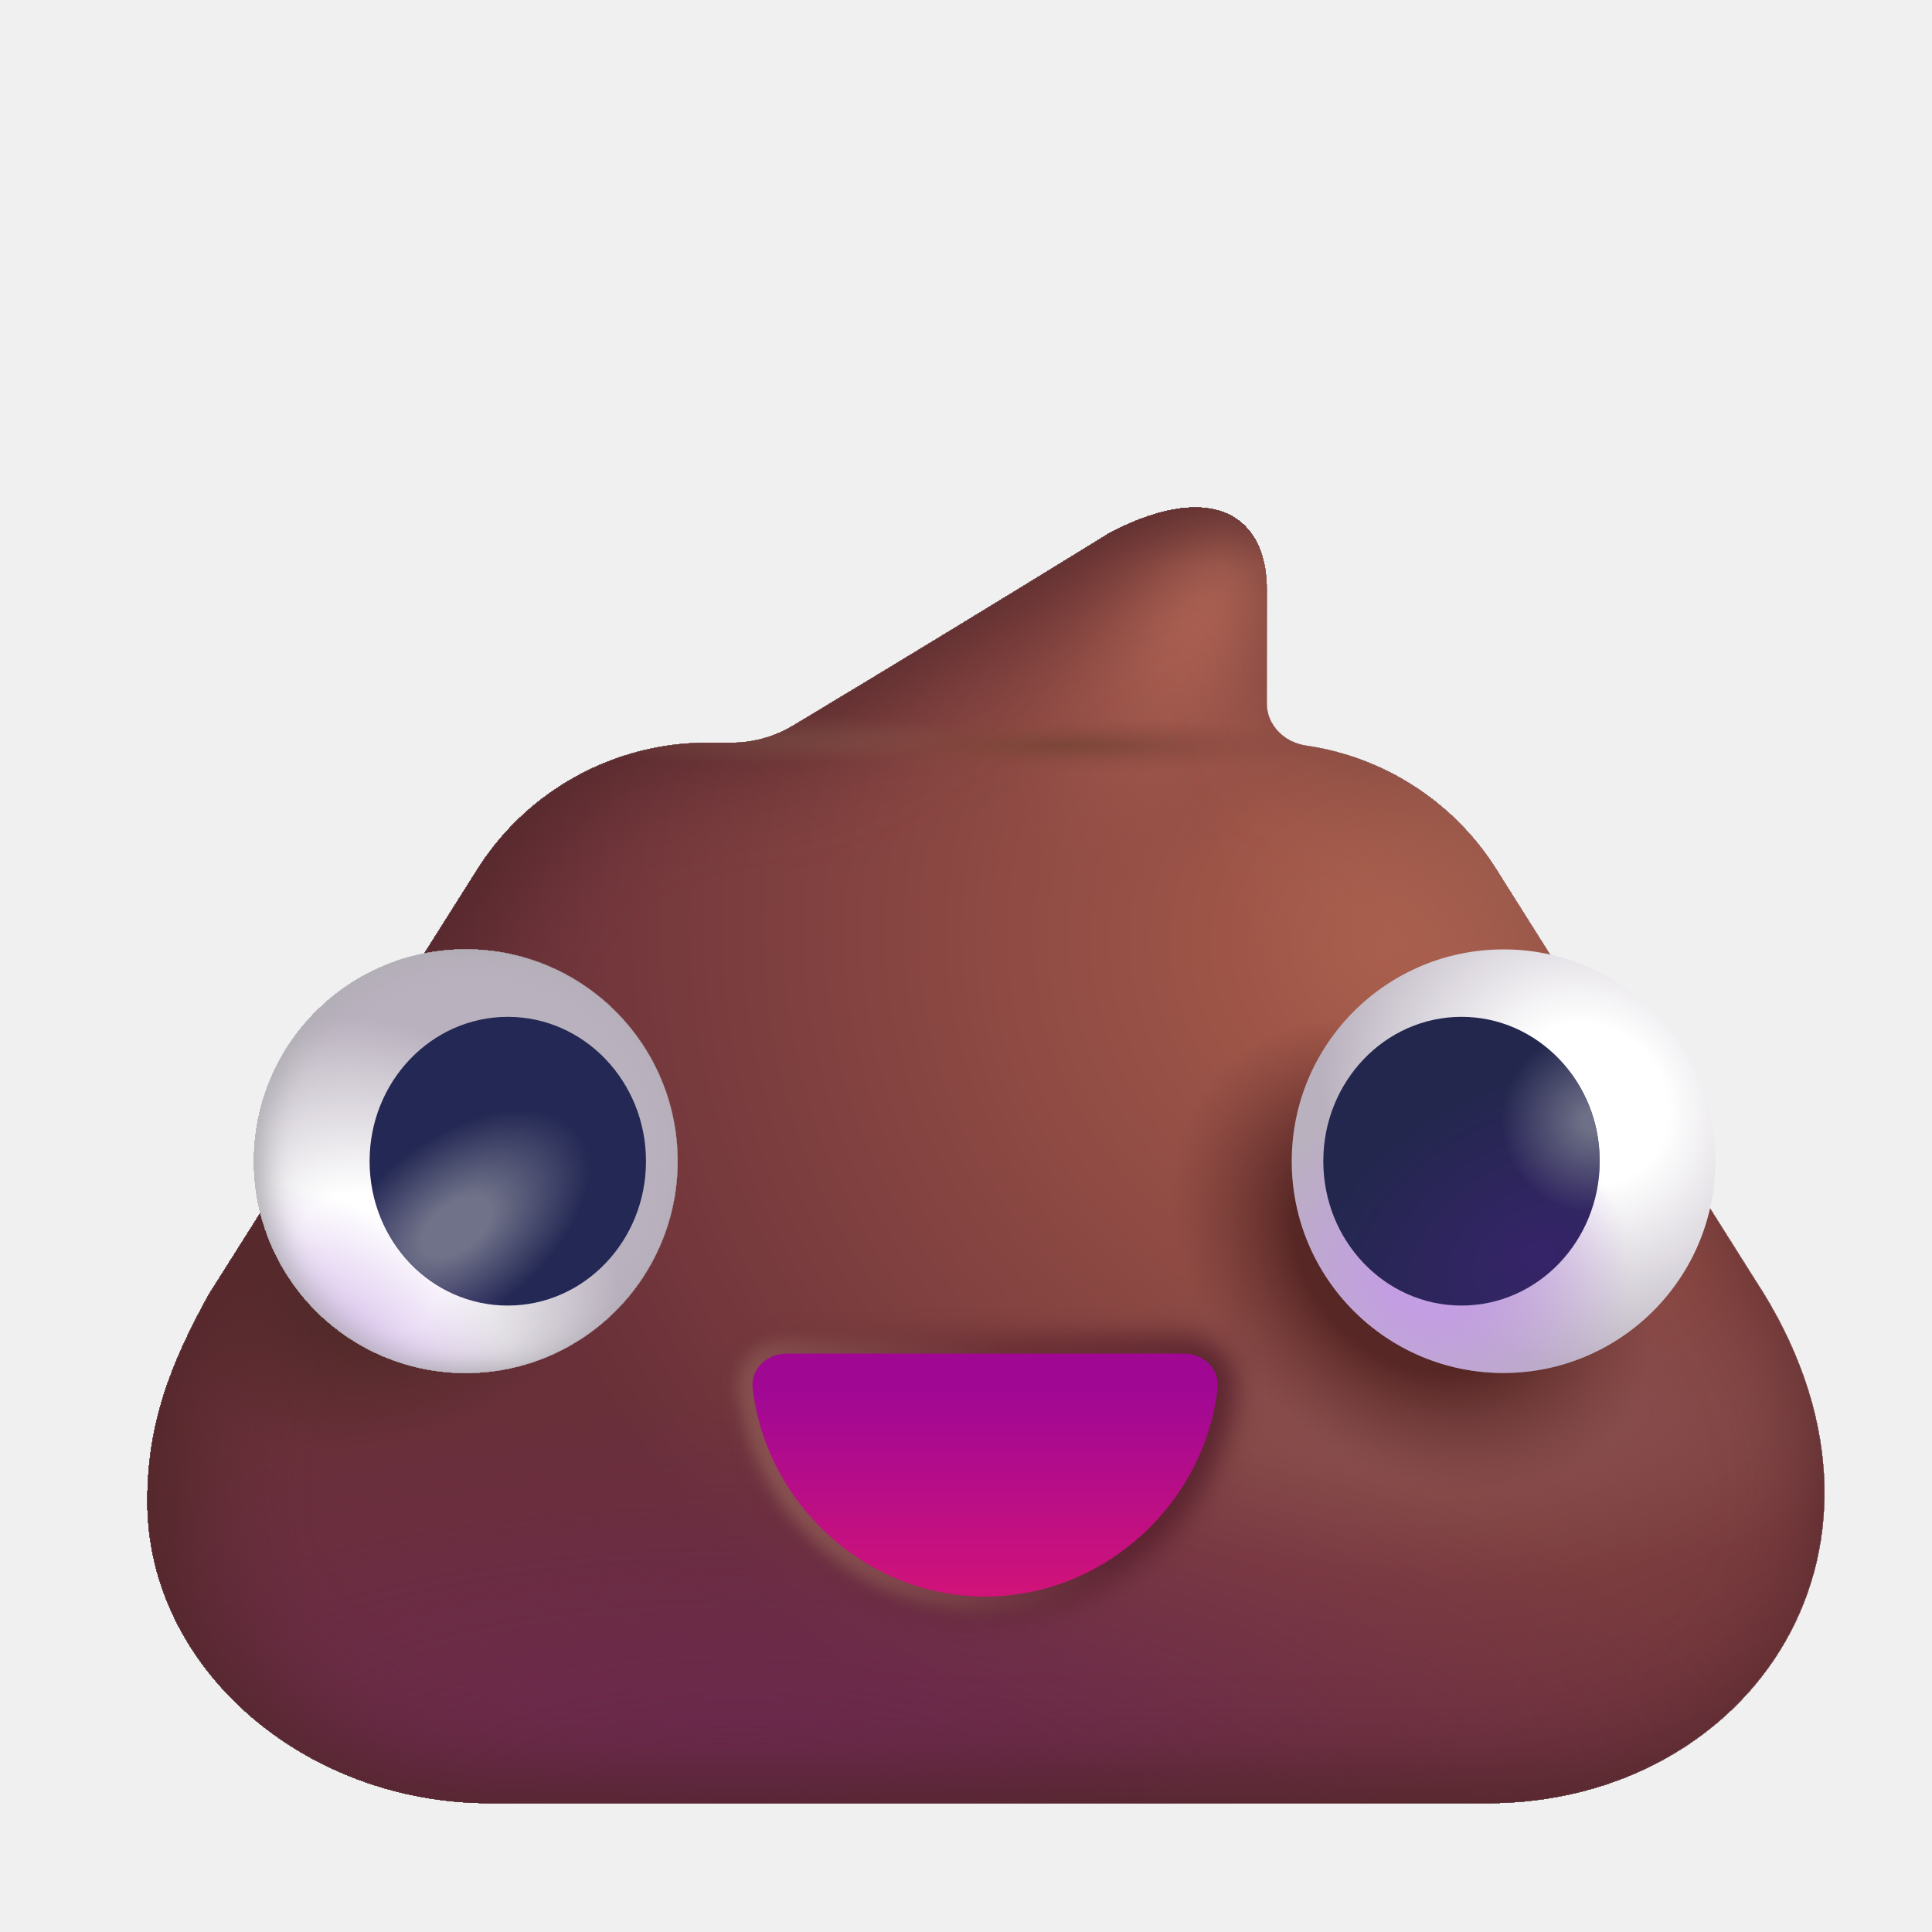
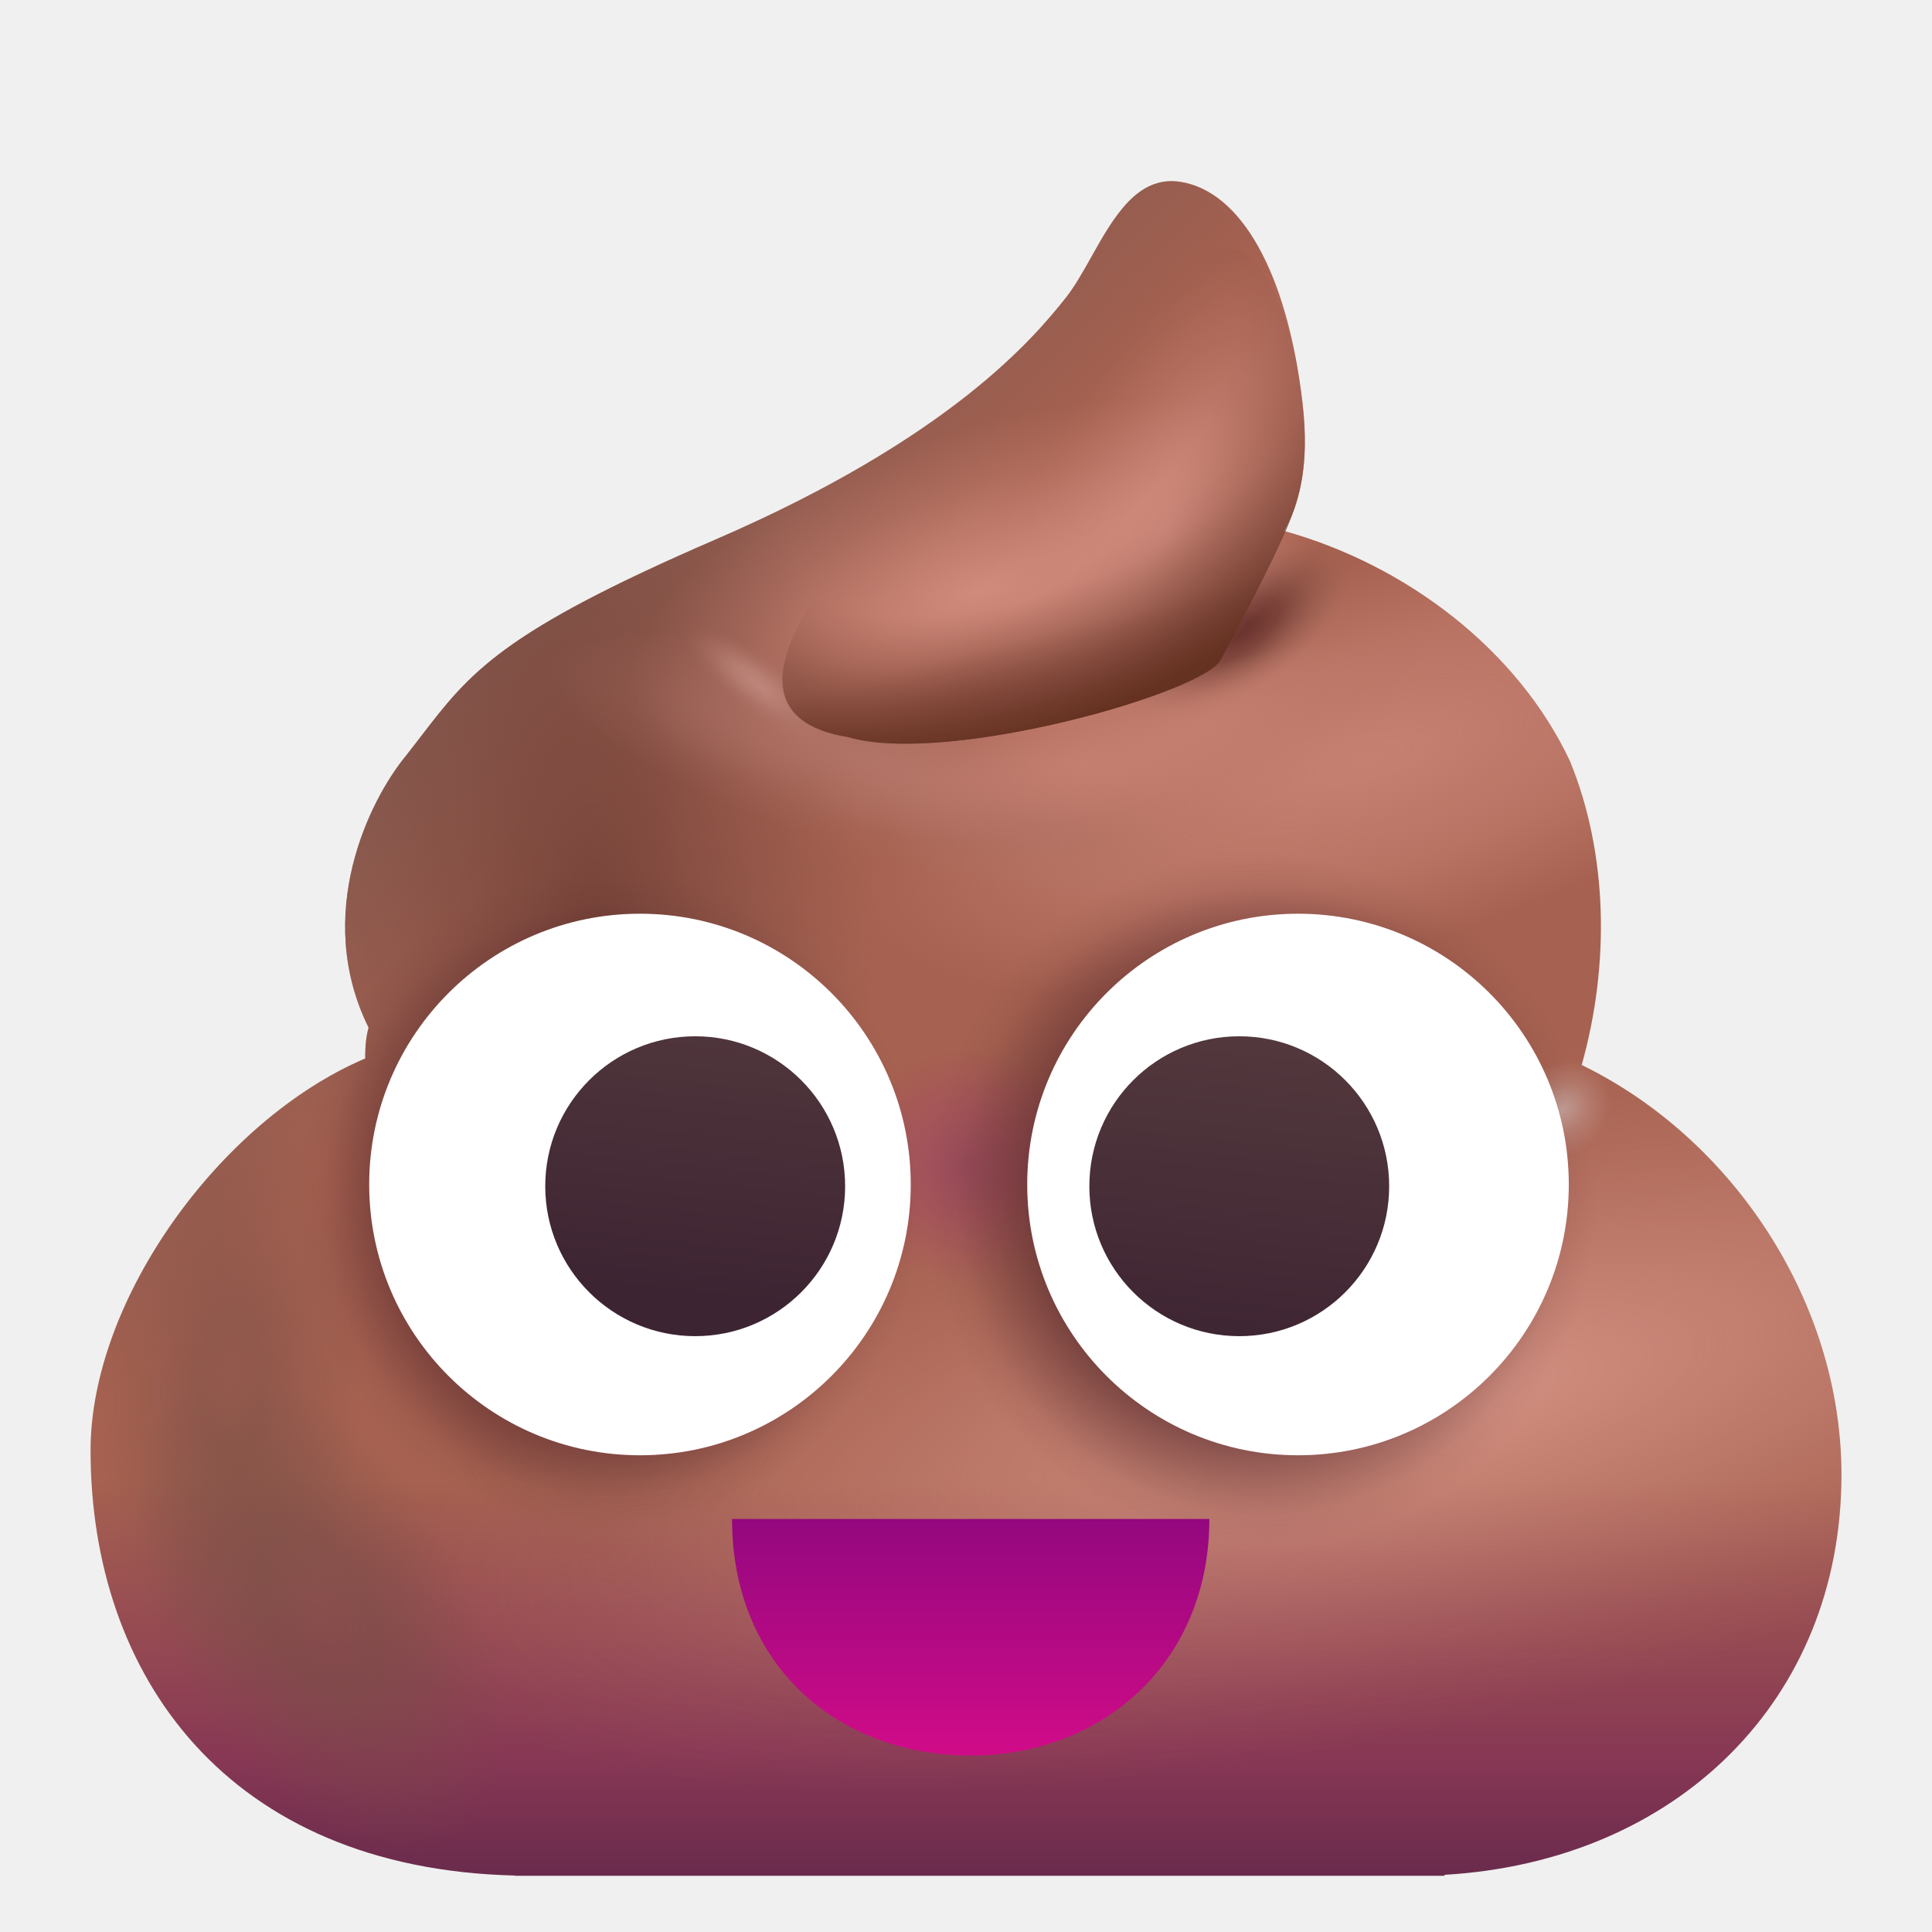
<svg xmlns="http://www.w3.org/2000/svg" viewBox="0 0 32 32" fill="none">
-   <g filter="url(#filter0_i_31_1466)">
-     <path d="M12.111 12.303C12.471 12.303 12.823 12.207 13.132 12.022C14.48 11.215 16.501 9.985 18.395 8.819C20.137 7.921 20.981 8.6 20.981 9.757V11.653C20.981 12.012 21.274 12.299 21.629 12.35C22.893 12.534 24.032 13.251 24.743 14.336L29.067 21.194C31.958 25.6 29.004 29.866 24.633 29.866H8.114C5.036 29.866 2.442 27.627 2.442 24.866C2.442 23.577 2.825 22.592 3.458 21.444L7.926 14.372C8.754 13.083 10.181 12.303 11.713 12.303H12.111Z" fill="url(#paint0_radial_31_1466)" />
-     <path d="M12.111 12.303C12.471 12.303 12.823 12.207 13.132 12.022C14.48 11.215 16.501 9.985 18.395 8.819C20.137 7.921 20.981 8.6 20.981 9.757V11.653C20.981 12.012 21.274 12.299 21.629 12.35C22.893 12.534 24.032 13.251 24.743 14.336L29.067 21.194C31.958 25.6 29.004 29.866 24.633 29.866H8.114C5.036 29.866 2.442 27.627 2.442 24.866C2.442 23.577 2.825 22.592 3.458 21.444L7.926 14.372C8.754 13.083 10.181 12.303 11.713 12.303H12.111Z" fill="url(#paint1_radial_31_1466)" />
-     <path d="M12.111 12.303C12.471 12.303 12.823 12.207 13.132 12.022C14.48 11.215 16.501 9.985 18.395 8.819C20.137 7.921 20.981 8.6 20.981 9.757V11.653C20.981 12.012 21.274 12.299 21.629 12.35C22.893 12.534 24.032 13.251 24.743 14.336L29.067 21.194C31.958 25.6 29.004 29.866 24.633 29.866H8.114C5.036 29.866 2.442 27.627 2.442 24.866C2.442 23.577 2.825 22.592 3.458 21.444L7.926 14.372C8.754 13.083 10.181 12.303 11.713 12.303H12.111Z" fill="url(#paint2_radial_31_1466)" />
-     <path d="M12.111 12.303C12.471 12.303 12.823 12.207 13.132 12.022C14.48 11.215 16.501 9.985 18.395 8.819C20.137 7.921 20.981 8.6 20.981 9.757V11.653C20.981 12.012 21.274 12.299 21.629 12.35C22.893 12.534 24.032 13.251 24.743 14.336L29.067 21.194C31.958 25.6 29.004 29.866 24.633 29.866H8.114C5.036 29.866 2.442 27.627 2.442 24.866C2.442 23.577 2.825 22.592 3.458 21.444L7.926 14.372C8.754 13.083 10.181 12.303 11.713 12.303H12.111Z" fill="url(#paint3_radial_31_1466)" />
-     <path d="M12.111 12.303C12.471 12.303 12.823 12.207 13.132 12.022C14.48 11.215 16.501 9.985 18.395 8.819C20.137 7.921 20.981 8.6 20.981 9.757V11.653C20.981 12.012 21.274 12.299 21.629 12.35C22.893 12.534 24.032 13.251 24.743 14.336L29.067 21.194C31.958 25.6 29.004 29.866 24.633 29.866H8.114C5.036 29.866 2.442 27.627 2.442 24.866C2.442 23.577 2.825 22.592 3.458 21.444L7.926 14.372C8.754 13.083 10.181 12.303 11.713 12.303H12.111Z" fill="url(#paint4_radial_31_1466)" />
-     <path d="M12.111 12.303C12.471 12.303 12.823 12.207 13.132 12.022C14.48 11.215 16.501 9.985 18.395 8.819C20.137 7.921 20.981 8.6 20.981 9.757V11.653C20.981 12.012 21.274 12.299 21.629 12.35C22.893 12.534 24.032 13.251 24.743 14.336L29.067 21.194C31.958 25.6 29.004 29.866 24.633 29.866H8.114C5.036 29.866 2.442 27.627 2.442 24.866C2.442 23.577 2.825 22.592 3.458 21.444L7.926 14.372C8.754 13.083 10.181 12.303 11.713 12.303H12.111Z" fill="url(#paint5_radial_31_1466)" />
-     <path d="M12.111 12.303C12.471 12.303 12.823 12.207 13.132 12.022C14.48 11.215 16.501 9.985 18.395 8.819C20.137 7.921 20.981 8.6 20.981 9.757V11.653C20.981 12.012 21.274 12.299 21.629 12.35C22.893 12.534 24.032 13.251 24.743 14.336L29.067 21.194C31.958 25.6 29.004 29.866 24.633 29.866H8.114C5.036 29.866 2.442 27.627 2.442 24.866C2.442 23.577 2.825 22.592 3.458 21.444L7.926 14.372C8.754 13.083 10.181 12.303 11.713 12.303H12.111Z" fill="url(#paint6_radial_31_1466)" />
-     <path d="M12.111 12.303C12.471 12.303 12.823 12.207 13.132 12.022C14.48 11.215 16.501 9.985 18.395 8.819C20.137 7.921 20.981 8.6 20.981 9.757V11.653C20.981 12.012 21.274 12.299 21.629 12.35C22.893 12.534 24.032 13.251 24.743 14.336L29.067 21.194C31.958 25.6 29.004 29.866 24.633 29.866H8.114C5.036 29.866 2.442 27.627 2.442 24.866C2.442 23.577 2.825 22.592 3.458 21.444L7.926 14.372C8.754 13.083 10.181 12.303 11.713 12.303H12.111Z" fill="url(#paint7_radial_31_1466)" />
-   </g>
-   <path d="M12.111 12.303C12.471 12.303 12.823 12.207 13.132 12.022C14.48 11.215 16.501 9.985 18.395 8.819C20.137 7.921 20.981 8.6 20.981 9.757V11.653C20.981 12.012 21.274 12.299 21.629 12.35C22.893 12.534 24.032 13.251 24.743 14.336L29.067 21.194C31.958 25.6 29.004 29.866 24.633 29.866H8.114C5.036 29.866 2.442 27.627 2.442 24.866C2.442 23.577 2.825 22.592 3.458 21.444L7.926 14.372C8.754 13.083 10.181 12.303 11.713 12.303H12.111Z" fill="url(#paint8_radial_31_1466)" />
-   <g filter="url(#filter1_i_31_1466)">
-     <circle r="3.508" transform="matrix(-1 0 0 1 7.71534 19.2331)" fill="url(#paint9_radial_31_1466)" />
-     <circle r="3.508" transform="matrix(-1 0 0 1 7.71534 19.2331)" fill="url(#paint10_radial_31_1466)" />
-   </g>
-   <ellipse rx="2.289" ry="2.391" transform="matrix(-1 0 0 1 8.41064 19.2332)" fill="url(#paint11_radial_31_1466)" />
-   <ellipse rx="2.289" ry="2.391" transform="matrix(-1 0 0 1 8.41064 19.2332)" fill="url(#paint12_radial_31_1466)" />
-   <circle cx="24.903" cy="19.233" r="3.508" fill="url(#paint13_radial_31_1466)" />
-   <circle cx="24.903" cy="19.233" r="3.508" fill="url(#paint14_radial_31_1466)" />
-   <ellipse cx="24.207" cy="19.233" rx="2.289" ry="2.391" fill="url(#paint15_radial_31_1466)" />
-   <ellipse cx="24.207" cy="19.233" rx="2.289" ry="2.391" fill="url(#paint16_radial_31_1466)" />
-   <g filter="url(#filter2_f_31_1466)">
-     <path d="M13.023 22.42C12.7 22.42 12.43 22.677 12.467 22.997C12.688 24.906 14.343 26.444 16.317 26.444C18.291 26.444 19.946 24.906 20.167 22.997C20.204 22.677 19.934 22.42 19.611 22.42H13.023Z" stroke="url(#paint17_linear_31_1466)" stroke-width="0.5" />
-   </g>
-   <g filter="url(#filter3_f_31_1466)">
-     <path d="M13.023 22.42C12.7 22.42 12.43 22.677 12.467 22.997C12.688 24.906 14.343 26.444 16.317 26.444C18.291 26.444 19.946 24.906 20.167 22.997C20.204 22.677 19.934 22.42 19.611 22.42H13.023Z" stroke="url(#paint18_linear_31_1466)" stroke-width="0.5" />
-   </g>
-   <path d="M13.023 22.42C12.7 22.42 12.43 22.677 12.467 22.997C12.688 24.906 14.343 26.444 16.317 26.444C18.291 26.444 19.946 24.906 20.167 22.997C20.204 22.677 19.934 22.42 19.611 22.42H13.023Z" fill="url(#paint19_linear_31_1466)" />
+   <path d="M21.572 6.659C21.698 7.718 21.509 8.394 21.263 8.793C23.292 9.353 25.142 10.767 26.006 12.614C26.631 14.145 26.666 15.972 26.198 17.64C28.681 18.847 30.5 21.547 30.5 24.429C30.5 28.151 27.777 30.828 23.926 31.053V31.069H8.53V31.065C3.761 30.949 1.5 27.749 1.5 24.023C1.5 21.529 3.649 18.553 6.049 17.532C6.047 17.313 6.069 17.146 6.105 17.021C5.176 15.142 6.126 13.241 6.723 12.52C6.803 12.418 6.878 12.321 6.95 12.227L6.96 12.214C7.791 11.131 8.291 10.478 11.855 8.935C15.742 7.252 17.124 5.599 17.655 4.929C17.801 4.745 17.936 4.504 18.075 4.257C18.441 3.605 18.838 2.899 19.553 3.012C20.54 3.168 21.314 4.477 21.572 6.659Z" fill="url(#paint0_linear_31_1466)" />
+   <path d="M21.572 6.659C21.698 7.718 21.509 8.394 21.263 8.793C23.292 9.353 25.142 10.767 26.006 12.614C26.631 14.145 26.666 15.972 26.198 17.64C28.681 18.847 30.5 21.547 30.5 24.429C30.5 28.151 27.777 30.828 23.926 31.053V31.069H8.53V31.065C3.761 30.949 1.5 27.749 1.5 24.023C1.5 21.529 3.649 18.553 6.049 17.532C6.047 17.313 6.069 17.146 6.105 17.021C5.176 15.142 6.126 13.241 6.723 12.52C6.803 12.418 6.878 12.321 6.95 12.227L6.96 12.214C7.791 11.131 8.291 10.478 11.855 8.935C15.742 7.252 17.124 5.599 17.655 4.929C17.801 4.745 17.936 4.504 18.075 4.257C18.441 3.605 18.838 2.899 19.553 3.012C20.54 3.168 21.314 4.477 21.572 6.659Z" fill="url(#paint1_radial_31_1466)" fill-opacity="0.3" />
+   <path d="M21.572 6.659C21.698 7.718 21.509 8.394 21.263 8.793C23.292 9.353 25.142 10.767 26.006 12.614C26.631 14.145 26.666 15.972 26.198 17.64C28.681 18.847 30.5 21.547 30.5 24.429C30.5 28.151 27.777 30.828 23.926 31.053V31.069H8.53V31.065C3.761 30.949 1.5 27.749 1.5 24.023C1.5 21.529 3.649 18.553 6.049 17.532C6.047 17.313 6.069 17.146 6.105 17.021C5.176 15.142 6.126 13.241 6.723 12.52C6.803 12.418 6.878 12.321 6.95 12.227L6.96 12.214C7.791 11.131 8.291 10.478 11.855 8.935C15.742 7.252 17.124 5.599 17.655 4.929C17.801 4.745 17.936 4.504 18.075 4.257C18.441 3.605 18.838 2.899 19.553 3.012C20.54 3.168 21.314 4.477 21.572 6.659Z" fill="url(#paint2_linear_31_1466)" />
+   <path d="M21.572 6.659C21.698 7.718 21.509 8.394 21.263 8.793C23.292 9.353 25.142 10.767 26.006 12.614C26.631 14.145 26.666 15.972 26.198 17.64C28.681 18.847 30.5 21.547 30.5 24.429C30.5 28.151 27.777 30.828 23.926 31.053V31.069H8.53V31.065C3.761 30.949 1.5 27.749 1.5 24.023C1.5 21.529 3.649 18.553 6.049 17.532C6.047 17.313 6.069 17.146 6.105 17.021C5.176 15.142 6.126 13.241 6.723 12.52C6.803 12.418 6.878 12.321 6.95 12.227L6.96 12.214C7.791 11.131 8.291 10.478 11.855 8.935C15.742 7.252 17.124 5.599 17.655 4.929C17.801 4.745 17.936 4.504 18.075 4.257C18.441 3.605 18.838 2.899 19.553 3.012C20.54 3.168 21.314 4.477 21.572 6.659Z" fill="url(#paint3_radial_31_1466)" />
+   <path d="M21.572 6.659C21.698 7.718 21.509 8.394 21.263 8.793C23.292 9.353 25.142 10.767 26.006 12.614C26.631 14.145 26.666 15.972 26.198 17.64C28.681 18.847 30.5 21.547 30.5 24.429C30.5 28.151 27.777 30.828 23.926 31.053V31.069H8.53V31.065C3.761 30.949 1.5 27.749 1.5 24.023C1.5 21.529 3.649 18.553 6.049 17.532C6.047 17.313 6.069 17.146 6.105 17.021C5.176 15.142 6.126 13.241 6.723 12.52C6.803 12.418 6.878 12.321 6.95 12.227L6.96 12.214C7.791 11.131 8.291 10.478 11.855 8.935C15.742 7.252 17.124 5.599 17.655 4.929C17.801 4.745 17.936 4.504 18.075 4.257C18.441 3.605 18.838 2.899 19.553 3.012C20.54 3.168 21.314 4.477 21.572 6.659Z" fill="url(#paint4_radial_31_1466)" fill-opacity="0.8" />
+   <path d="M21.572 6.659C21.698 7.718 21.509 8.394 21.263 8.793C23.292 9.353 25.142 10.767 26.006 12.614C26.631 14.145 26.666 15.972 26.198 17.64C28.681 18.847 30.5 21.547 30.5 24.429C30.5 28.151 27.777 30.828 23.926 31.053V31.069H8.53V31.065C3.761 30.949 1.5 27.749 1.5 24.023C1.5 21.529 3.649 18.553 6.049 17.532C6.047 17.313 6.069 17.146 6.105 17.021C5.176 15.142 6.126 13.241 6.723 12.52C6.803 12.418 6.878 12.321 6.95 12.227L6.96 12.214C7.791 11.131 8.291 10.478 11.855 8.935C15.742 7.252 17.124 5.599 17.655 4.929C17.801 4.745 17.936 4.504 18.075 4.257C18.441 3.605 18.838 2.899 19.553 3.012C20.54 3.168 21.314 4.477 21.572 6.659Z" fill="url(#paint5_radial_31_1466)" />
+   <path d="M21.572 6.659C21.698 7.718 21.509 8.394 21.263 8.793C23.292 9.353 25.142 10.767 26.006 12.614C26.631 14.145 26.666 15.972 26.198 17.64C28.681 18.847 30.5 21.547 30.5 24.429C30.5 28.151 27.777 30.828 23.926 31.053V31.069H8.53V31.065C3.761 30.949 1.5 27.749 1.5 24.023C1.5 21.529 3.649 18.553 6.049 17.532C6.047 17.313 6.069 17.146 6.105 17.021C5.176 15.142 6.126 13.241 6.723 12.52C6.803 12.418 6.878 12.321 6.95 12.227L6.96 12.214C7.791 11.131 8.291 10.478 11.855 8.935C15.742 7.252 17.124 5.599 17.655 4.929C17.801 4.745 17.936 4.504 18.075 4.257C18.441 3.605 18.838 2.899 19.553 3.012C20.54 3.168 21.314 4.477 21.572 6.659Z" fill="url(#paint6_radial_31_1466)" />
+   <path d="M21.572 6.659C21.698 7.718 21.509 8.394 21.263 8.793C23.292 9.353 25.142 10.767 26.006 12.614C26.631 14.145 26.666 15.972 26.198 17.64C28.681 18.847 30.5 21.547 30.5 24.429C30.5 28.151 27.777 30.828 23.926 31.053V31.069H8.53V31.065C3.761 30.949 1.5 27.749 1.5 24.023C1.5 21.529 3.649 18.553 6.049 17.532C6.047 17.313 6.069 17.146 6.105 17.021C5.176 15.142 6.126 13.241 6.723 12.52C6.803 12.418 6.878 12.321 6.95 12.227L6.96 12.214C7.791 11.131 8.291 10.478 11.855 8.935C15.742 7.252 17.124 5.599 17.655 4.929C17.801 4.745 17.936 4.504 18.075 4.257C18.441 3.605 18.838 2.899 19.553 3.012C20.54 3.168 21.314 4.477 21.572 6.659Z" fill="url(#paint7_radial_31_1466)" />
+   <path d="M21.572 6.659C21.698 7.718 21.509 8.394 21.263 8.793C23.292 9.353 25.142 10.767 26.006 12.614C26.631 14.145 26.666 15.972 26.198 17.64C28.681 18.847 30.5 21.547 30.5 24.429C30.5 28.151 27.777 30.828 23.926 31.053V31.069H8.53V31.065C3.761 30.949 1.5 27.749 1.5 24.023C1.5 21.529 3.649 18.553 6.049 17.532C6.047 17.313 6.069 17.146 6.105 17.021C5.176 15.142 6.126 13.241 6.723 12.52C6.803 12.418 6.878 12.321 6.95 12.227L6.96 12.214C7.791 11.131 8.291 10.478 11.855 8.935C15.742 7.252 17.124 5.599 17.655 4.929C17.801 4.745 17.936 4.504 18.075 4.257C18.441 3.605 18.838 2.899 19.553 3.012C20.54 3.168 21.314 4.477 21.572 6.659Z" fill="url(#paint8_radial_31_1466)" />
+   <path d="M21.572 6.659C21.698 7.718 21.509 8.394 21.263 8.793C23.292 9.353 25.142 10.767 26.006 12.614C26.631 14.145 26.666 15.972 26.198 17.64C28.681 18.847 30.5 21.547 30.5 24.429C30.5 28.151 27.777 30.828 23.926 31.053V31.069H8.53V31.065C3.761 30.949 1.5 27.749 1.5 24.023C1.5 21.529 3.649 18.553 6.049 17.532C6.047 17.313 6.069 17.146 6.105 17.021C5.176 15.142 6.126 13.241 6.723 12.52C6.803 12.418 6.878 12.321 6.95 12.227L6.96 12.214C7.791 11.131 8.291 10.478 11.855 8.935C15.742 7.252 17.124 5.599 17.655 4.929C17.801 4.745 17.936 4.504 18.075 4.257C18.441 3.605 18.838 2.899 19.553 3.012C20.54 3.168 21.314 4.477 21.572 6.659Z" fill="url(#paint9_radial_31_1466)" />
+   <path d="M21.572 6.659C21.698 7.718 21.509 8.394 21.263 8.793C23.292 9.353 25.142 10.767 26.006 12.614C26.631 14.145 26.666 15.972 26.198 17.64C28.681 18.847 30.5 21.547 30.5 24.429C30.5 28.151 27.777 30.828 23.926 31.053V31.069H8.53V31.065C3.761 30.949 1.5 27.749 1.5 24.023C1.5 21.529 3.649 18.553 6.049 17.532C6.047 17.313 6.069 17.146 6.105 17.021C5.176 15.142 6.126 13.241 6.723 12.52C6.803 12.418 6.878 12.321 6.95 12.227L6.96 12.214C7.791 11.131 8.291 10.478 11.855 8.935C15.742 7.252 17.124 5.599 17.655 4.929C17.801 4.745 17.936 4.504 18.075 4.257C18.441 3.605 18.838 2.899 19.553 3.012C20.54 3.168 21.314 4.477 21.572 6.659Z" fill="url(#paint10_radial_31_1466)" />
+   <path d="M21.572 6.659C21.698 7.718 21.509 8.394 21.263 8.793C23.292 9.353 25.142 10.767 26.006 12.614C26.631 14.145 26.666 15.972 26.198 17.64C28.681 18.847 30.5 21.547 30.5 24.429C30.5 28.151 27.777 30.828 23.926 31.053V31.069H8.53V31.065C3.761 30.949 1.5 27.749 1.5 24.023C1.5 21.529 3.649 18.553 6.049 17.532C6.047 17.313 6.069 17.146 6.105 17.021C5.176 15.142 6.126 13.241 6.723 12.52C6.803 12.418 6.878 12.321 6.95 12.227L6.96 12.214C7.791 11.131 8.291 10.478 11.855 8.935C15.742 7.252 17.124 5.599 17.655 4.929C17.801 4.745 17.936 4.504 18.075 4.257C18.441 3.605 18.838 2.899 19.553 3.012C20.54 3.168 21.314 4.477 21.572 6.659Z" fill="url(#paint11_radial_31_1466)" />
+   <path d="M21.572 6.659C21.698 7.718 21.509 8.394 21.263 8.793C23.292 9.353 25.142 10.767 26.006 12.614C26.631 14.145 26.666 15.972 26.198 17.64C28.681 18.847 30.5 21.547 30.5 24.429C30.5 28.151 27.777 30.828 23.926 31.053V31.069H8.53V31.065C3.761 30.949 1.5 27.749 1.5 24.023C1.5 21.529 3.649 18.553 6.049 17.532C6.047 17.313 6.069 17.146 6.105 17.021C5.176 15.142 6.126 13.241 6.723 12.52C6.803 12.418 6.878 12.321 6.95 12.227L6.96 12.214C7.791 11.131 8.291 10.478 11.855 8.935C15.742 7.252 17.124 5.599 17.655 4.929C17.801 4.745 17.936 4.504 18.075 4.257C18.441 3.605 18.838 2.899 19.553 3.012C20.54 3.168 21.314 4.477 21.572 6.659Z" fill="url(#paint12_radial_31_1466)" />
+   <path d="M21.572 6.659C21.698 7.718 21.509 8.394 21.263 8.793C23.292 9.353 25.142 10.767 26.006 12.614C26.631 14.145 26.666 15.972 26.198 17.64C28.681 18.847 30.5 21.547 30.5 24.429C30.5 28.151 27.777 30.828 23.926 31.053V31.069H8.53V31.065C3.761 30.949 1.5 27.749 1.5 24.023C1.5 21.529 3.649 18.553 6.049 17.532C6.047 17.313 6.069 17.146 6.105 17.021C5.176 15.142 6.126 13.241 6.723 12.52C6.803 12.418 6.878 12.321 6.95 12.227L6.96 12.214C7.791 11.131 8.291 10.478 11.855 8.935C15.742 7.252 17.124 5.599 17.655 4.929C17.801 4.745 17.936 4.504 18.075 4.257C18.441 3.605 18.838 2.899 19.553 3.012C20.54 3.168 21.314 4.477 21.572 6.659Z" fill="url(#paint13_radial_31_1466)" />
+   <path d="M21.572 6.659C21.698 7.718 21.509 8.394 21.263 8.793C23.292 9.353 25.142 10.767 26.006 12.614C26.631 14.145 26.666 15.972 26.198 17.64C28.681 18.847 30.5 21.547 30.5 24.429C30.5 28.151 27.777 30.828 23.926 31.053V31.069H8.53V31.065C3.761 30.949 1.5 27.749 1.5 24.023C1.5 21.529 3.649 18.553 6.049 17.532C6.047 17.313 6.069 17.146 6.105 17.021C5.176 15.142 6.126 13.241 6.723 12.52C6.803 12.418 6.878 12.321 6.95 12.227L6.96 12.214C7.791 11.131 8.291 10.478 11.855 8.935C15.742 7.252 17.124 5.599 17.655 4.929C17.801 4.745 17.936 4.504 18.075 4.257C18.441 3.605 18.838 2.899 19.553 3.012C20.54 3.168 21.314 4.477 21.572 6.659Z" fill="url(#paint14_radial_31_1466)" />
+   <path d="M21.572 6.659C21.698 7.718 21.509 8.394 21.263 8.793C23.292 9.353 25.142 10.767 26.006 12.614C26.631 14.145 26.666 15.972 26.198 17.64C28.681 18.847 30.5 21.547 30.5 24.429C30.5 28.151 27.777 30.828 23.926 31.053V31.069H8.53V31.065C3.761 30.949 1.5 27.749 1.5 24.023C1.5 21.529 3.649 18.553 6.049 17.532C6.047 17.313 6.069 17.146 6.105 17.021C5.176 15.142 6.126 13.241 6.723 12.52C6.803 12.418 6.878 12.321 6.95 12.227L6.96 12.214C7.791 11.131 8.291 10.478 11.855 8.935C15.742 7.252 17.124 5.599 17.655 4.929C17.801 4.745 17.936 4.504 18.075 4.257C18.441 3.605 18.838 2.899 19.553 3.012C20.54 3.168 21.314 4.477 21.572 6.659Z" fill="url(#paint15_radial_31_1466)" />
+   <path d="M21.572 6.659C21.698 7.718 21.509 8.394 21.263 8.793C23.292 9.353 25.142 10.767 26.006 12.614C26.631 14.145 26.666 15.972 26.198 17.64C28.681 18.847 30.5 21.547 30.5 24.429C30.5 28.151 27.777 30.828 23.926 31.053V31.069H8.53V31.065C3.761 30.949 1.5 27.749 1.5 24.023C1.5 21.529 3.649 18.553 6.049 17.532C6.047 17.313 6.069 17.146 6.105 17.021C5.176 15.142 6.126 13.241 6.723 12.52C6.803 12.418 6.878 12.321 6.95 12.227L6.96 12.214C7.791 11.131 8.291 10.478 11.855 8.935C15.742 7.252 17.124 5.599 17.655 4.929C17.801 4.745 17.936 4.504 18.075 4.257C18.441 3.605 18.838 2.899 19.553 3.012C20.54 3.168 21.314 4.477 21.572 6.659Z" fill="url(#paint16_radial_31_1466)" />
+   <path d="M21.572 6.659C21.698 7.718 21.509 8.394 21.263 8.793C23.292 9.353 25.142 10.767 26.006 12.614C26.631 14.145 26.666 15.972 26.198 17.64C28.681 18.847 30.5 21.547 30.5 24.429C30.5 28.151 27.777 30.828 23.926 31.053V31.069H8.53V31.065C3.761 30.949 1.5 27.749 1.5 24.023C1.5 21.529 3.649 18.553 6.049 17.532C6.047 17.313 6.069 17.146 6.105 17.021C5.176 15.142 6.126 13.241 6.723 12.52C6.803 12.418 6.878 12.321 6.95 12.227L6.96 12.214C7.791 11.131 8.291 10.478 11.855 8.935C15.742 7.252 17.124 5.599 17.655 4.929C17.801 4.745 17.936 4.504 18.075 4.257C18.441 3.605 18.838 2.899 19.553 3.012C20.54 3.168 21.314 4.477 21.572 6.659Z" fill="url(#paint17_radial_31_1466)" />
+   <path d="M20.225 10.911C20.012 11.456 15.685 12.691 14.045 12.208C12.45 11.947 12.795 10.743 13.909 9.338C15.549 7.268 18.855 4.759 20.084 4.173C21.046 3.714 21.471 5.988 21.477 6.024C21.667 7.119 21.66 7.75 21.443 8.413C21.259 8.975 20.585 10.244 20.225 10.911Z" fill="url(#paint18_radial_31_1466)" />
+   <path d="M20.225 10.911C20.012 11.456 15.685 12.691 14.045 12.208C12.45 11.947 12.795 10.743 13.909 9.338C15.549 7.268 18.855 4.759 20.084 4.173C21.046 3.714 21.471 5.988 21.477 6.024C21.667 7.119 21.66 7.75 21.443 8.413C21.259 8.975 20.585 10.244 20.225 10.911Z" fill="url(#paint19_linear_31_1466)" fill-opacity="0.4" />
+   <path d="M20.225 10.911C20.012 11.456 15.685 12.691 14.045 12.208C12.45 11.947 12.795 10.743 13.909 9.338C15.549 7.268 18.855 4.759 20.084 4.173C21.046 3.714 21.471 5.988 21.477 6.024C21.667 7.119 21.66 7.75 21.443 8.413C21.259 8.975 20.585 10.244 20.225 10.911Z" fill="url(#paint20_radial_31_1466)" />
+   <path d="M12.125 25.159C14.76 25.159 17.066 25.159 20.031 25.159C20.031 27.538 18.261 29.077 16.078 29.077C13.895 29.077 12.125 27.601 12.125 25.159Z" fill="url(#paint21_linear_31_1466)" />
+   <path fill-rule="evenodd" clip-rule="evenodd" d="M15.085 19.619C15.085 22.096 13.077 24.104 10.6 24.104C8.123 24.104 6.115 22.096 6.115 19.619C6.115 17.142 8.123 15.134 10.6 15.134C13.077 15.134 15.085 17.142 15.085 19.619ZM25.984 19.619C25.984 22.096 23.976 24.104 21.499 24.104C19.022 24.104 17.014 22.096 17.014 19.619C17.014 17.142 19.022 15.134 21.499 15.134C23.976 15.134 25.984 17.142 25.984 19.619Z" fill="white" />
+   <path fill-rule="evenodd" clip-rule="evenodd" d="M11.515 22.131C12.886 22.131 13.998 21.019 13.998 19.648C13.998 18.276 12.886 17.164 11.515 17.164C10.143 17.164 9.031 18.276 9.031 19.648C9.031 21.019 10.143 22.131 11.515 22.131ZM20.526 22.131C21.898 22.131 23.009 21.019 23.009 19.648C23.009 18.276 21.898 17.164 20.526 17.164C19.154 17.164 18.043 18.276 18.043 19.648C18.043 21.019 19.154 22.131 20.526 22.131Z" fill="url(#paint22_linear_31_1466)" />
  <defs>
-     <filter id="filter0_i_31_1466" x="2.442" y="8.405" width="28.276" height="21.461" filterUnits="userSpaceOnUse" color-interpolation-filters="sRGB">
-       <feFlood flood-opacity="0" result="BackgroundImageFix" />
-       <feBlend mode="normal" in="SourceGraphic" in2="BackgroundImageFix" result="shape" />
-       <feColorMatrix in="SourceAlpha" type="matrix" values="0 0 0 0 0 0 0 0 0 0 0 0 0 0 0 0 0 0 127 0" result="hardAlpha" />
-       <feOffset dx="0.5" />
-       <feGaussianBlur stdDeviation="1" />
-       <feComposite in2="hardAlpha" operator="arithmetic" k2="-1" k3="1" />
-       <feColorMatrix type="matrix" values="0 0 0 0 0.314 0 0 0 0 0.149 0 0 0 0 0.161 0 0 0 1 0" />
-       <feBlend mode="normal" in2="shape" result="effect1_innerShadow_31_1466" />
-     </filter>
-     <filter id="filter1_i_31_1466" x="4.208" y="15.726" width="7.165" height="7.015" filterUnits="userSpaceOnUse" color-interpolation-filters="sRGB">
-       <feFlood flood-opacity="0" result="BackgroundImageFix" />
-       <feBlend mode="normal" in="SourceGraphic" in2="BackgroundImageFix" result="shape" />
-       <feColorMatrix in="SourceAlpha" type="matrix" values="0 0 0 0 0 0 0 0 0 0 0 0 0 0 0 0 0 0 127 0" result="hardAlpha" />
-       <feOffset dx="0.15" />
-       <feGaussianBlur stdDeviation="0.25" />
-       <feComposite in2="hardAlpha" operator="arithmetic" k2="-1" k3="1" />
-       <feColorMatrix type="matrix" values="0 0 0 0 0.686 0 0 0 0 0.675 0 0 0 0 0.698 0 0 0 1 0" />
-       <feBlend mode="normal" in2="shape" result="effect1_innerShadow_31_1466" />
-     </filter>
-     <filter id="filter2_f_31_1466" x="11.713" y="21.67" width="9.207" height="5.524" filterUnits="userSpaceOnUse" color-interpolation-filters="sRGB">
-       <feFlood flood-opacity="0" result="BackgroundImageFix" />
-       <feBlend mode="normal" in="SourceGraphic" in2="BackgroundImageFix" result="shape" />
-       <feGaussianBlur stdDeviation="0.25" result="effect1_foregroundBlur_31_1466" />
-     </filter>
-     <filter id="filter3_f_31_1466" x="11.963" y="21.92" width="8.707" height="5.024" filterUnits="userSpaceOnUse" color-interpolation-filters="sRGB">
-       <feFlood flood-opacity="0" result="BackgroundImageFix" />
-       <feBlend mode="normal" in="SourceGraphic" in2="BackgroundImageFix" result="shape" />
-       <feGaussianBlur stdDeviation="0.125" result="effect1_foregroundBlur_31_1466" />
-     </filter>
-     <radialGradient id="paint0_radial_31_1466" cx="0" cy="0" r="1" gradientUnits="userSpaceOnUse" gradientTransform="translate(22.8795 15.6784) rotate(129.331) scale(18.3419 18.9282)">
-       <stop stop-color="#A95D4B" />
-       <stop offset="0.808" stop-color="#693039" />
+     <linearGradient id="paint0_linear_31_1466" x1="16" y1="3" x2="16" y2="31.723" gradientUnits="userSpaceOnUse">
+       <stop stop-color="#A66150" />
+       <stop offset="0.75" stop-color="#A66150" />
+       <stop offset="0.907" stop-color="#883854" />
+       <stop offset="0.977" stop-color="#6A2B4C" />
+     </linearGradient>
+     <radialGradient id="paint1_radial_31_1466" cx="0" cy="0" r="1" gradientUnits="userSpaceOnUse" gradientTransform="translate(16 19.316) rotate(90) scale(1.93279 1.99692)">
+       <stop stop-color="#822079" />
+       <stop offset="1" stop-color="#B20597" stop-opacity="0" />
    </radialGradient>
-     <radialGradient id="paint1_radial_31_1466" cx="0" cy="0" r="1" gradientUnits="userSpaceOnUse" gradientTransform="translate(24.2545 23.4596) rotate(180) scale(7.71875 2.6875)">
-       <stop stop-color="#875050" />
-       <stop offset="1" stop-color="#875050" stop-opacity="0" />
+     <linearGradient id="paint2_linear_31_1466" x1="0.836" y1="15.755" x2="16" y2="31.069" gradientUnits="userSpaceOnUse">
+       <stop stop-color="#7C574F" />
+       <stop offset="0.277" stop-color="#7C574F" stop-opacity="0" />
+     </linearGradient>
+     <radialGradient id="paint3_radial_31_1466" cx="0" cy="0" r="1" gradientUnits="userSpaceOnUse" gradientTransform="translate(25.8598 18.3842) rotate(45) scale(0.789071 0.934187)">
+       <stop stop-color="#D9D9D9" stop-opacity="0.54" />
+       <stop offset="0.523" stop-color="#D9D9D9" stop-opacity="0.181" />
+       <stop offset="0.95" stop-color="#D9D9D9" stop-opacity="0" />
+       <stop offset="1" stop-color="#D9D9D9" stop-opacity="0" />
    </radialGradient>
-     <radialGradient id="paint2_radial_31_1466" cx="0" cy="0" r="1" gradientUnits="userSpaceOnUse" gradientTransform="translate(12.317 29.8659) scale(17.3125 6.6875)">
-       <stop stop-color="#6D2752" />
-       <stop offset="1" stop-color="#6D2752" stop-opacity="0" />
+     <radialGradient id="paint4_radial_31_1466" cx="0" cy="0" r="1" gradientUnits="userSpaceOnUse" gradientTransform="translate(22.7008 12.5508) rotate(73.544) scale(5.19048 14.2032)">
+       <stop stop-color="#DD978A" stop-opacity="0.74" />
+       <stop offset="0.358" stop-color="#DD978A" stop-opacity="0.414" />
+       <stop offset="0.617" stop-color="#DD978A" stop-opacity="0" />
    </radialGradient>
-     <radialGradient id="paint3_radial_31_1466" cx="0" cy="0" r="1" gradientUnits="userSpaceOnUse" gradientTransform="translate(6.6941 20.9498) rotate(153.435) scale(4.10812 2.76873)">
-       <stop offset="0.307" stop-color="#502928" />
-       <stop offset="1" stop-color="#502928" stop-opacity="0" />
+     <radialGradient id="paint5_radial_31_1466" cx="0" cy="0" r="1" gradientUnits="userSpaceOnUse" gradientTransform="translate(9.89344 15.7357) rotate(-3.22452) scale(4.53728 10.8458)">
+       <stop stop-color="#754238" />
+       <stop offset="1" stop-color="#7B4A40" stop-opacity="0" />
    </radialGradient>
-     <radialGradient id="paint4_radial_31_1466" cx="0" cy="0" r="1" gradientUnits="userSpaceOnUse" gradientTransform="translate(21.0309 8.40521) rotate(121.001) scale(7.70736 2.98654)">
-       <stop offset="0.182" stop-color="#BB6C5A" />
-       <stop offset="1" stop-color="#8D4A43" stop-opacity="0" />
+     <radialGradient id="paint6_radial_31_1466" cx="0" cy="0" r="1" gradientUnits="userSpaceOnUse" gradientTransform="translate(23.6489 23.2035) rotate(77.5368) scale(5.385 17.2987)">
+       <stop stop-color="#F7B8AC" stop-opacity="0.58" />
+       <stop offset="0.818" stop-color="#E09B8E" stop-opacity="0.079" />
+       <stop offset="1" stop-color="#DD978A" stop-opacity="0" />
    </radialGradient>
-     <radialGradient id="paint5_radial_31_1466" cx="0" cy="0" r="1" gradientUnits="userSpaceOnUse" gradientTransform="translate(17.6517 12.3543) scale(4.59302 0.459303)">
-       <stop stop-color="#7B4638" />
-       <stop offset="1" stop-color="#8D4A43" stop-opacity="0" />
+     <radialGradient id="paint7_radial_31_1466" cx="0" cy="0" r="1" gradientUnits="userSpaceOnUse" gradientTransform="translate(20.8891 19.882) rotate(-180) scale(5.56339 5.74798)">
+       <stop offset="0.53" stop-color="#57292C" />
+       <stop offset="0.908" stop-color="#57292C" stop-opacity="0.088" />
+       <stop offset="1" stop-color="#57292C" stop-opacity="0" />
    </radialGradient>
-     <radialGradient id="paint6_radial_31_1466" cx="0" cy="0" r="1" gradientUnits="userSpaceOnUse" gradientTransform="translate(12.4026 12.223) scale(3.54319 0.426495)">
-       <stop stop-color="#915E52" />
-       <stop offset="1" stop-color="#915E52" stop-opacity="0" />
+     <radialGradient id="paint8_radial_31_1466" cx="0" cy="0" r="1" gradientUnits="userSpaceOnUse" gradientTransform="translate(10.0542 19.882) rotate(180) scale(5.22533 5.39871)">
+       <stop offset="0.53" stop-color="#57292C" />
+       <stop offset="0.908" stop-color="#57292C" stop-opacity="0.088" />
+       <stop offset="1" stop-color="#57292C" stop-opacity="0" />
    </radialGradient>
-     <radialGradient id="paint7_radial_31_1466" cx="0" cy="0" r="1" gradientUnits="userSpaceOnUse" gradientTransform="translate(23.4108 20.8034) rotate(-137.268) scale(4.46711 3.40837)">
-       <stop offset="0.493" stop-color="#572725" />
-       <stop offset="1" stop-color="#6F3735" stop-opacity="0" />
+     <radialGradient id="paint9_radial_31_1466" cx="0" cy="0" r="1" gradientUnits="userSpaceOnUse" gradientTransform="translate(12.6286 11.413) rotate(-141.79) scale(1.55639 0.475136)">
+       <stop stop-color="#C29186" />
+       <stop offset="0.347" stop-color="#BC897E" stop-opacity="0.729" />
+       <stop offset="0.827" stop-color="#AD776B" stop-opacity="0.135" />
+       <stop offset="1" stop-color="#AA7367" stop-opacity="0" />
    </radialGradient>
-     <radialGradient id="paint8_radial_31_1466" cx="0" cy="0" r="1" gradientUnits="userSpaceOnUse" gradientTransform="translate(26.192 12.9909) rotate(147.619) scale(6.06862 7.48085)">
-       <stop stop-color="#AA6452" />
-       <stop offset="1" stop-color="#AA6452" stop-opacity="0" />
+     <radialGradient id="paint10_radial_31_1466" cx="0" cy="0" r="1" gradientUnits="userSpaceOnUse" gradientTransform="translate(20.4413 10.4383) rotate(56.9902) scale(1.01181 2.21296)">
+       <stop offset="0.123" stop-color="#622C27" />
+       <stop offset="0.389" stop-color="#6C3730" stop-opacity="0.787" />
+       <stop offset="1" stop-color="#916053" stop-opacity="0" />
    </radialGradient>
-     <radialGradient id="paint9_radial_31_1466" cx="0" cy="0" r="1" gradientUnits="userSpaceOnUse" gradientTransform="translate(1.65601 1.76537) rotate(47.2395) scale(3.9584 4.36302)">
-       <stop offset="0.297" stop-color="white" />
-       <stop offset="1" stop-color="#B9B1BE" />
+     <radialGradient id="paint11_radial_31_1466" cx="0" cy="0" r="1" gradientUnits="userSpaceOnUse" gradientTransform="translate(16.2276 9.78301) rotate(71.6642) scale(2.66256 6.08868)">
+       <stop stop-color="#DD978A" stop-opacity="0.78" />
+       <stop offset="0.656" stop-color="#DD978A" stop-opacity="0.199" />
+       <stop offset="1" stop-color="#DD978A" stop-opacity="0" />
    </radialGradient>
-     <radialGradient id="paint10_radial_31_1466" cx="0" cy="0" r="1" gradientUnits="userSpaceOnUse" gradientTransform="translate(3.31226 4.64037) rotate(62.4801) scale(4.19321 4.54264)">
-       <stop offset="0.24" stop-color="#C39EE2" />
-       <stop offset="1" stop-color="#C39EE2" stop-opacity="0" />
+     <radialGradient id="paint12_radial_31_1466" cx="0" cy="0" r="1" gradientUnits="userSpaceOnUse" gradientTransform="translate(19.3177 8.7806) rotate(29.8989) scale(2.38412 5.45197)">
+       <stop stop-color="#DD978A" stop-opacity="0.78" />
+       <stop offset="0.656" stop-color="#DD978A" stop-opacity="0.199" />
+       <stop offset="0.868" stop-color="#DD978A" stop-opacity="0.051" />
+       <stop offset="1" stop-color="#DD978A" stop-opacity="0" />
    </radialGradient>
-     <radialGradient id="paint11_radial_31_1466" cx="0" cy="0" r="1" gradientUnits="userSpaceOnUse" gradientTransform="translate(2.53906 3.86719) rotate(-90) scale(3.53125 3.09375)">
-       <stop stop-color="#332169" />
-       <stop offset="1" stop-color="#232854" />
+     <radialGradient id="paint13_radial_31_1466" cx="0" cy="0" r="1" gradientUnits="userSpaceOnUse" gradientTransform="translate(5.28299 26.728) rotate(-30.0184) scale(2.45416 4.3786)">
+       <stop stop-color="#774E46" stop-opacity="0.47" />
+       <stop offset="0.331" stop-color="#774E46" stop-opacity="0.576" />
+       <stop offset="1" stop-color="#774E46" stop-opacity="0" />
    </radialGradient>
-     <radialGradient id="paint12_radial_31_1466" cx="0" cy="0" r="1" gradientUnits="userSpaceOnUse" gradientTransform="translate(0.851563 1.08594) rotate(-142.431) scale(2.56269 1.46679)">
-       <stop offset="0.256" stop-color="#707289" />
-       <stop offset="1" stop-color="#707289" stop-opacity="0" />
+     <radialGradient id="paint14_radial_31_1466" cx="0" cy="0" r="1" gradientUnits="userSpaceOnUse" gradientTransform="translate(3.81912 22.9503) rotate(1.07649) scale(2.16759 5.02022)">
+       <stop stop-color="#774E46" stop-opacity="0.37" />
+       <stop offset="0.225" stop-color="#774E46" stop-opacity="0.46" />
+       <stop offset="1" stop-color="#774E46" stop-opacity="0" />
    </radialGradient>
-     <radialGradient id="paint13_radial_31_1466" cx="0" cy="0" r="1" gradientUnits="userSpaceOnUse" gradientTransform="translate(26.317 18.2721) rotate(139.49) scale(4.23354 4.66628)">
-       <stop offset="0.297" stop-color="white" />
-       <stop offset="1" stop-color="#B9B1BE" />
+     <radialGradient id="paint15_radial_31_1466" cx="0" cy="0" r="1" gradientUnits="userSpaceOnUse" gradientTransform="translate(14.5544 12.6696) rotate(107.167) scale(1.51953 5.72417)">
+       <stop stop-color="#B07366" />
+       <stop offset="0.734" stop-color="#AD7367" stop-opacity="0.185" />
+       <stop offset="1" stop-color="#AC7367" stop-opacity="0" />
    </radialGradient>
-     <radialGradient id="paint14_radial_31_1466" cx="0" cy="0" r="1" gradientUnits="userSpaceOnUse" gradientTransform="translate(23.7545 21.0846) rotate(90) scale(3 3.25)">
-       <stop offset="0.24" stop-color="#C39EE2" />
-       <stop offset="1" stop-color="#C39EE2" stop-opacity="0" />
+     <radialGradient id="paint16_radial_31_1466" cx="0" cy="0" r="1" gradientUnits="userSpaceOnUse" gradientTransform="translate(18.0394 12.6633) rotate(84.4724) scale(1.22741 4.62324)">
+       <stop stop-color="#C47E70" />
+       <stop offset="0.705" stop-color="#C47E70" stop-opacity="0.198" />
+       <stop offset="1" stop-color="#C47E70" stop-opacity="0" />
    </radialGradient>
-     <radialGradient id="paint15_radial_31_1466" cx="0" cy="0" r="1" gradientUnits="userSpaceOnUse" gradientTransform="translate(25.4733 20.8033) rotate(-116.012) scale(2.88611 4.10818)">
-       <stop stop-color="#362469" />
-       <stop offset="1" stop-color="#23274E" />
+     <radialGradient id="paint17_radial_31_1466" cx="0" cy="0" r="1" gradientUnits="userSpaceOnUse" gradientTransform="translate(19.7407 12.113) rotate(68.1987) scale(0.899274 3.38727)">
+       <stop stop-color="#C47E70" />
+       <stop offset="0.705" stop-color="#C47E70" stop-opacity="0.198" />
+       <stop offset="1" stop-color="#C47E70" stop-opacity="0" />
    </radialGradient>
-     <radialGradient id="paint16_radial_31_1466" cx="0" cy="0" r="1" gradientUnits="userSpaceOnUse" gradientTransform="translate(26.3951 18.569) rotate(154.217) scale(1.52702 1.52865)">
-       <stop offset="0.117" stop-color="#6E7087" />
-       <stop offset="1" stop-color="#6E7087" stop-opacity="0" />
+     <radialGradient id="paint18_radial_31_1466" cx="0" cy="0" r="1" gradientUnits="userSpaceOnUse" gradientTransform="translate(16.5921 7.64106) rotate(140.726) scale(11.3758 5.21046)">
+       <stop offset="0.408" stop-color="#905243" stop-opacity="0" />
+       <stop offset="1" stop-color="#6C3E31" />
    </radialGradient>
-     <linearGradient id="paint17_linear_31_1466" x1="19.848" y1="25.21" x2="10.801" y2="23.85" gradientUnits="userSpaceOnUse">
-       <stop stop-color="#4F1A28" />
-       <stop offset="1" stop-color="#4F1A28" stop-opacity="0" />
+     <linearGradient id="paint19_linear_31_1466" x1="17.913" y1="12.068" x2="17.498" y2="10.436" gradientUnits="userSpaceOnUse">
+       <stop stop-color="#220404" />
+       <stop offset="1" stop-color="#390808" stop-opacity="0" />
    </linearGradient>
-     <linearGradient id="paint18_linear_31_1466" x1="13.005" y1="25.1" x2="16.942" y2="23.022" gradientUnits="userSpaceOnUse">
-       <stop stop-color="#8A5351" />
-       <stop offset="1" stop-color="#84504E" stop-opacity="0" />
+     <radialGradient id="paint20_radial_31_1466" cx="0" cy="0" r="1" gradientUnits="userSpaceOnUse" gradientTransform="translate(17.0628 5.76865) rotate(60.7322) scale(5.97276 8.96174)">
+       <stop offset="0.652" stop-color="#965B4F" stop-opacity="0" />
+       <stop offset="1" stop-color="#653120" />
+     </radialGradient>
+     <linearGradient id="paint21_linear_31_1466" x1="16.078" y1="29.725" x2="16.078" y2="24.537" gradientUnits="userSpaceOnUse">
+       <stop stop-color="#DB0C8A" />
+       <stop offset="1" stop-color="#8A077D" />
    </linearGradient>
-     <linearGradient id="paint19_linear_31_1466" x1="16.317" y1="22.42" x2="16.317" y2="26.444" gradientUnits="userSpaceOnUse">
-       <stop offset="0.142" stop-color="#A00894" />
-       <stop offset="1" stop-color="#D11379" />
+     <linearGradient id="paint22_linear_31_1466" x1="18.434" y1="16.337" x2="17.797" y2="22.18" gradientUnits="userSpaceOnUse">
+       <stop stop-color="#553B3E" />
+       <stop offset="1" stop-color="#3D2432" />
    </linearGradient>
  </defs>
</svg>
